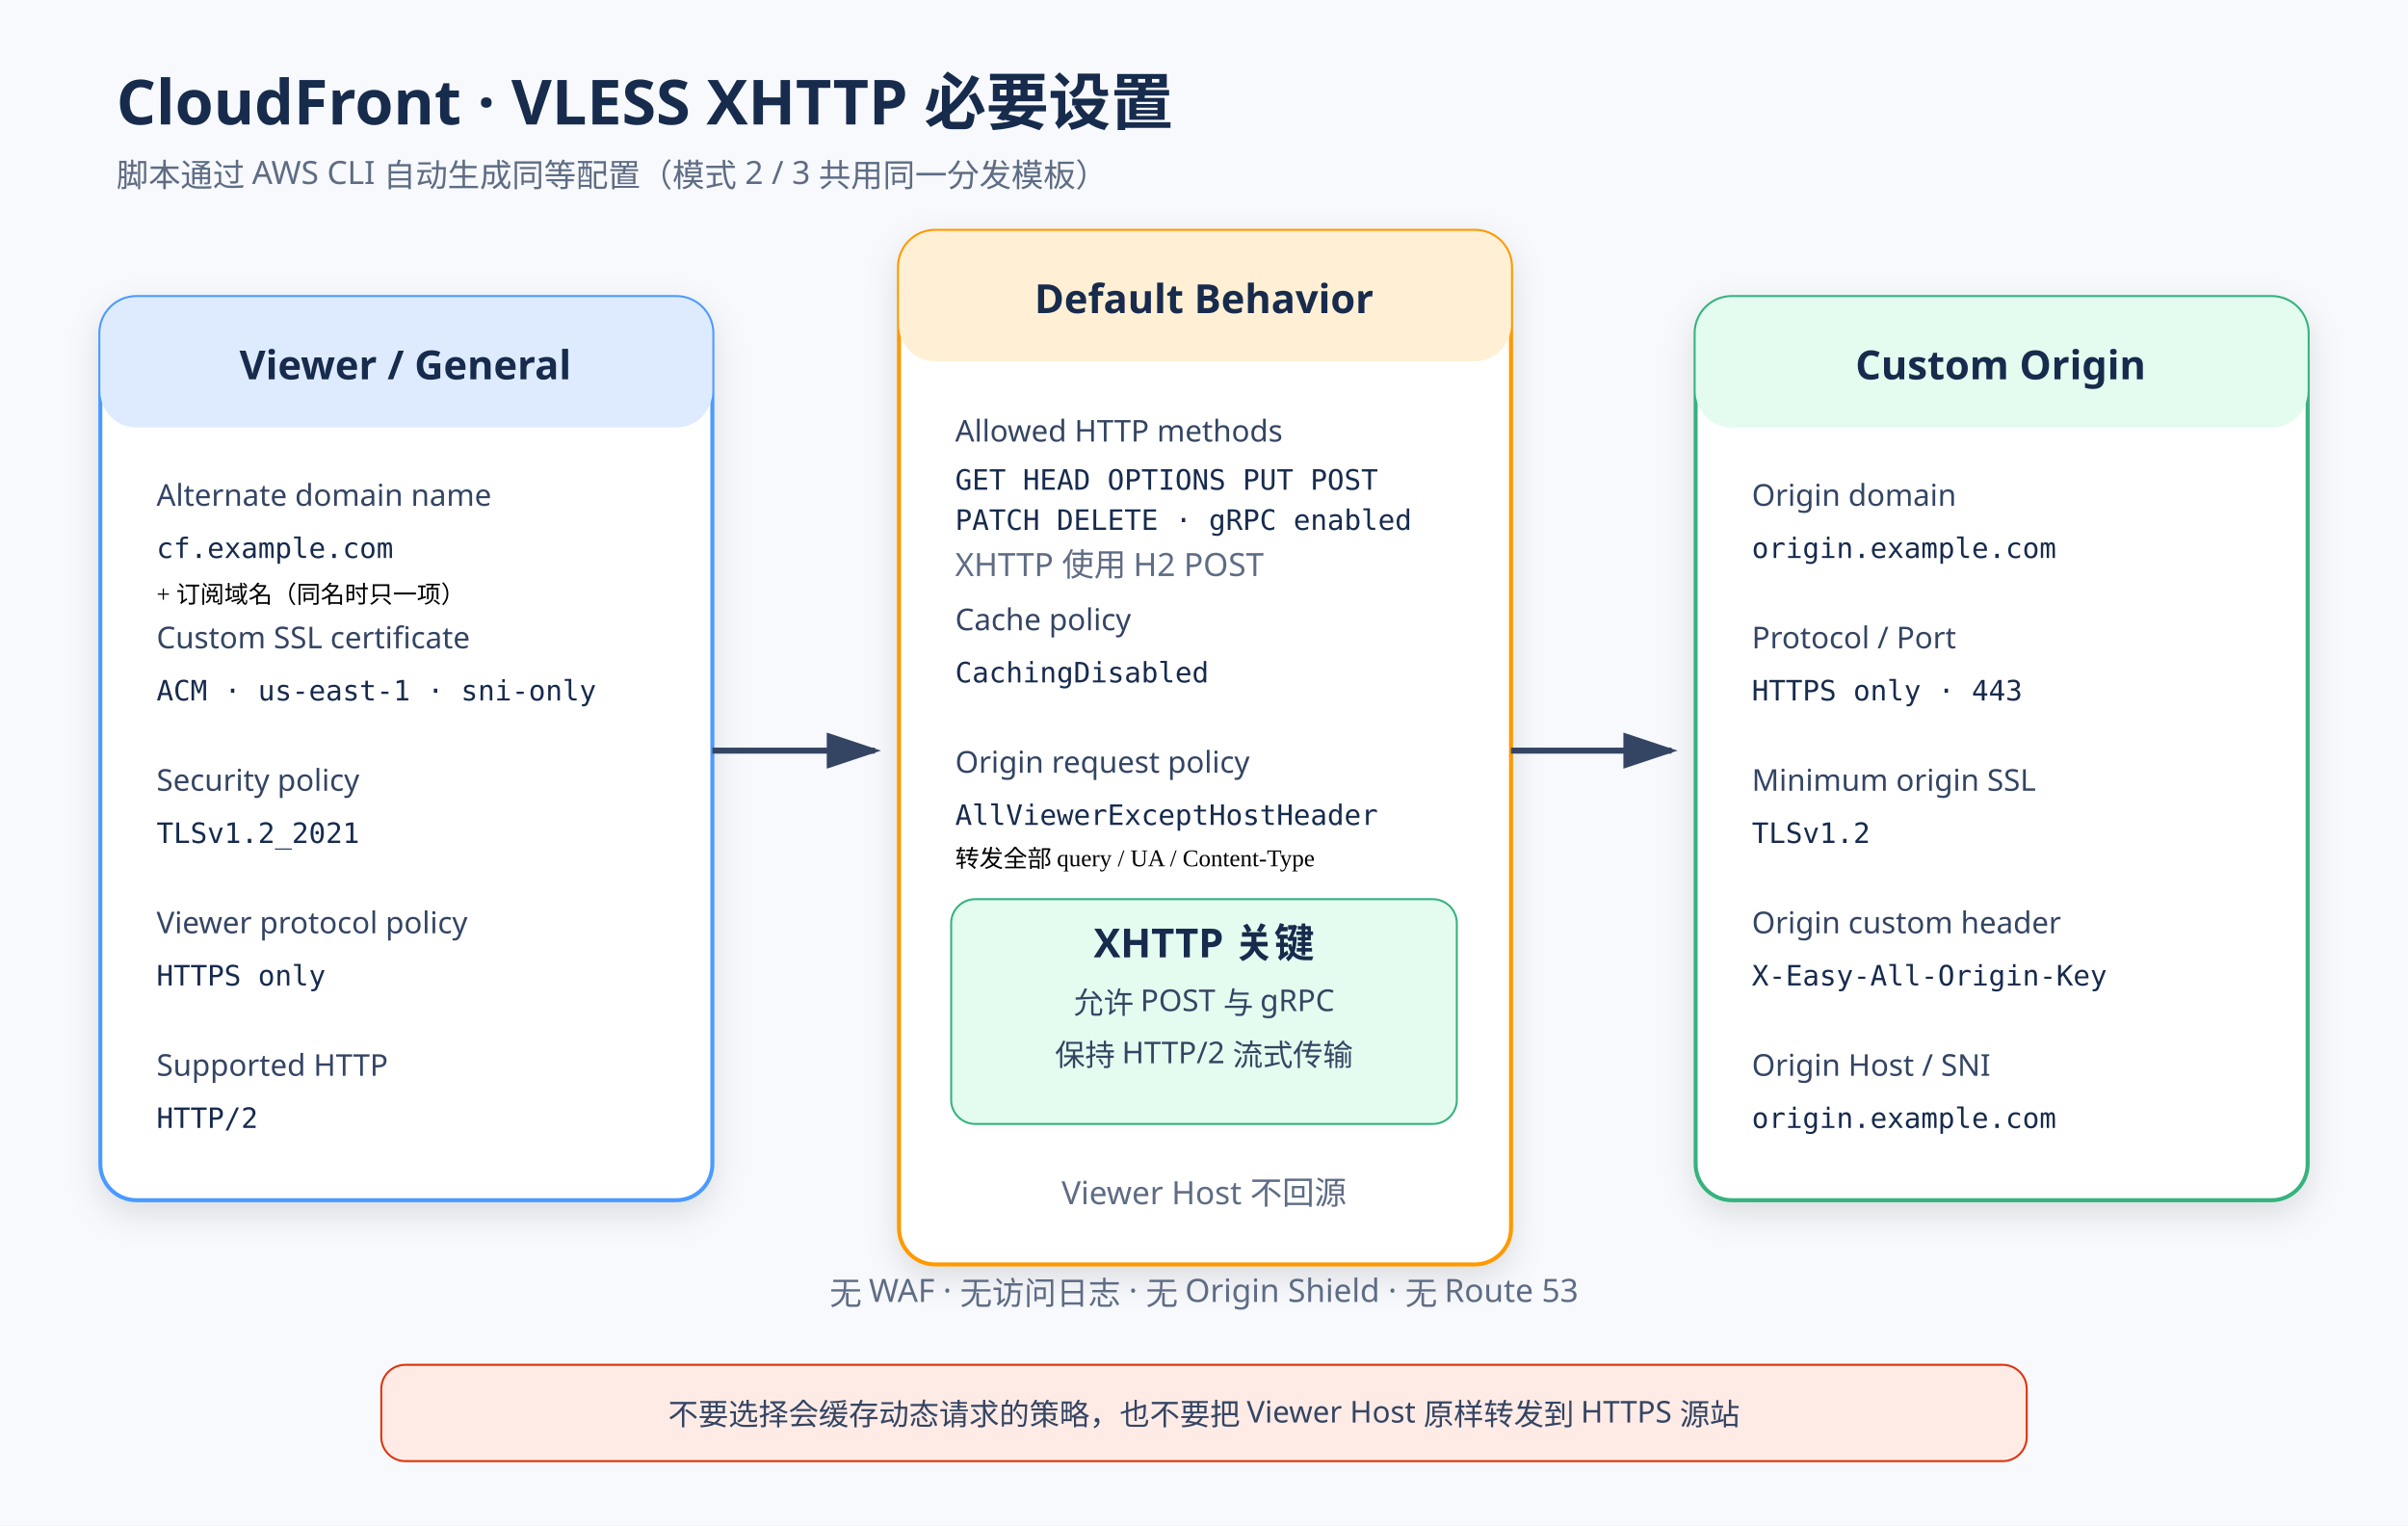
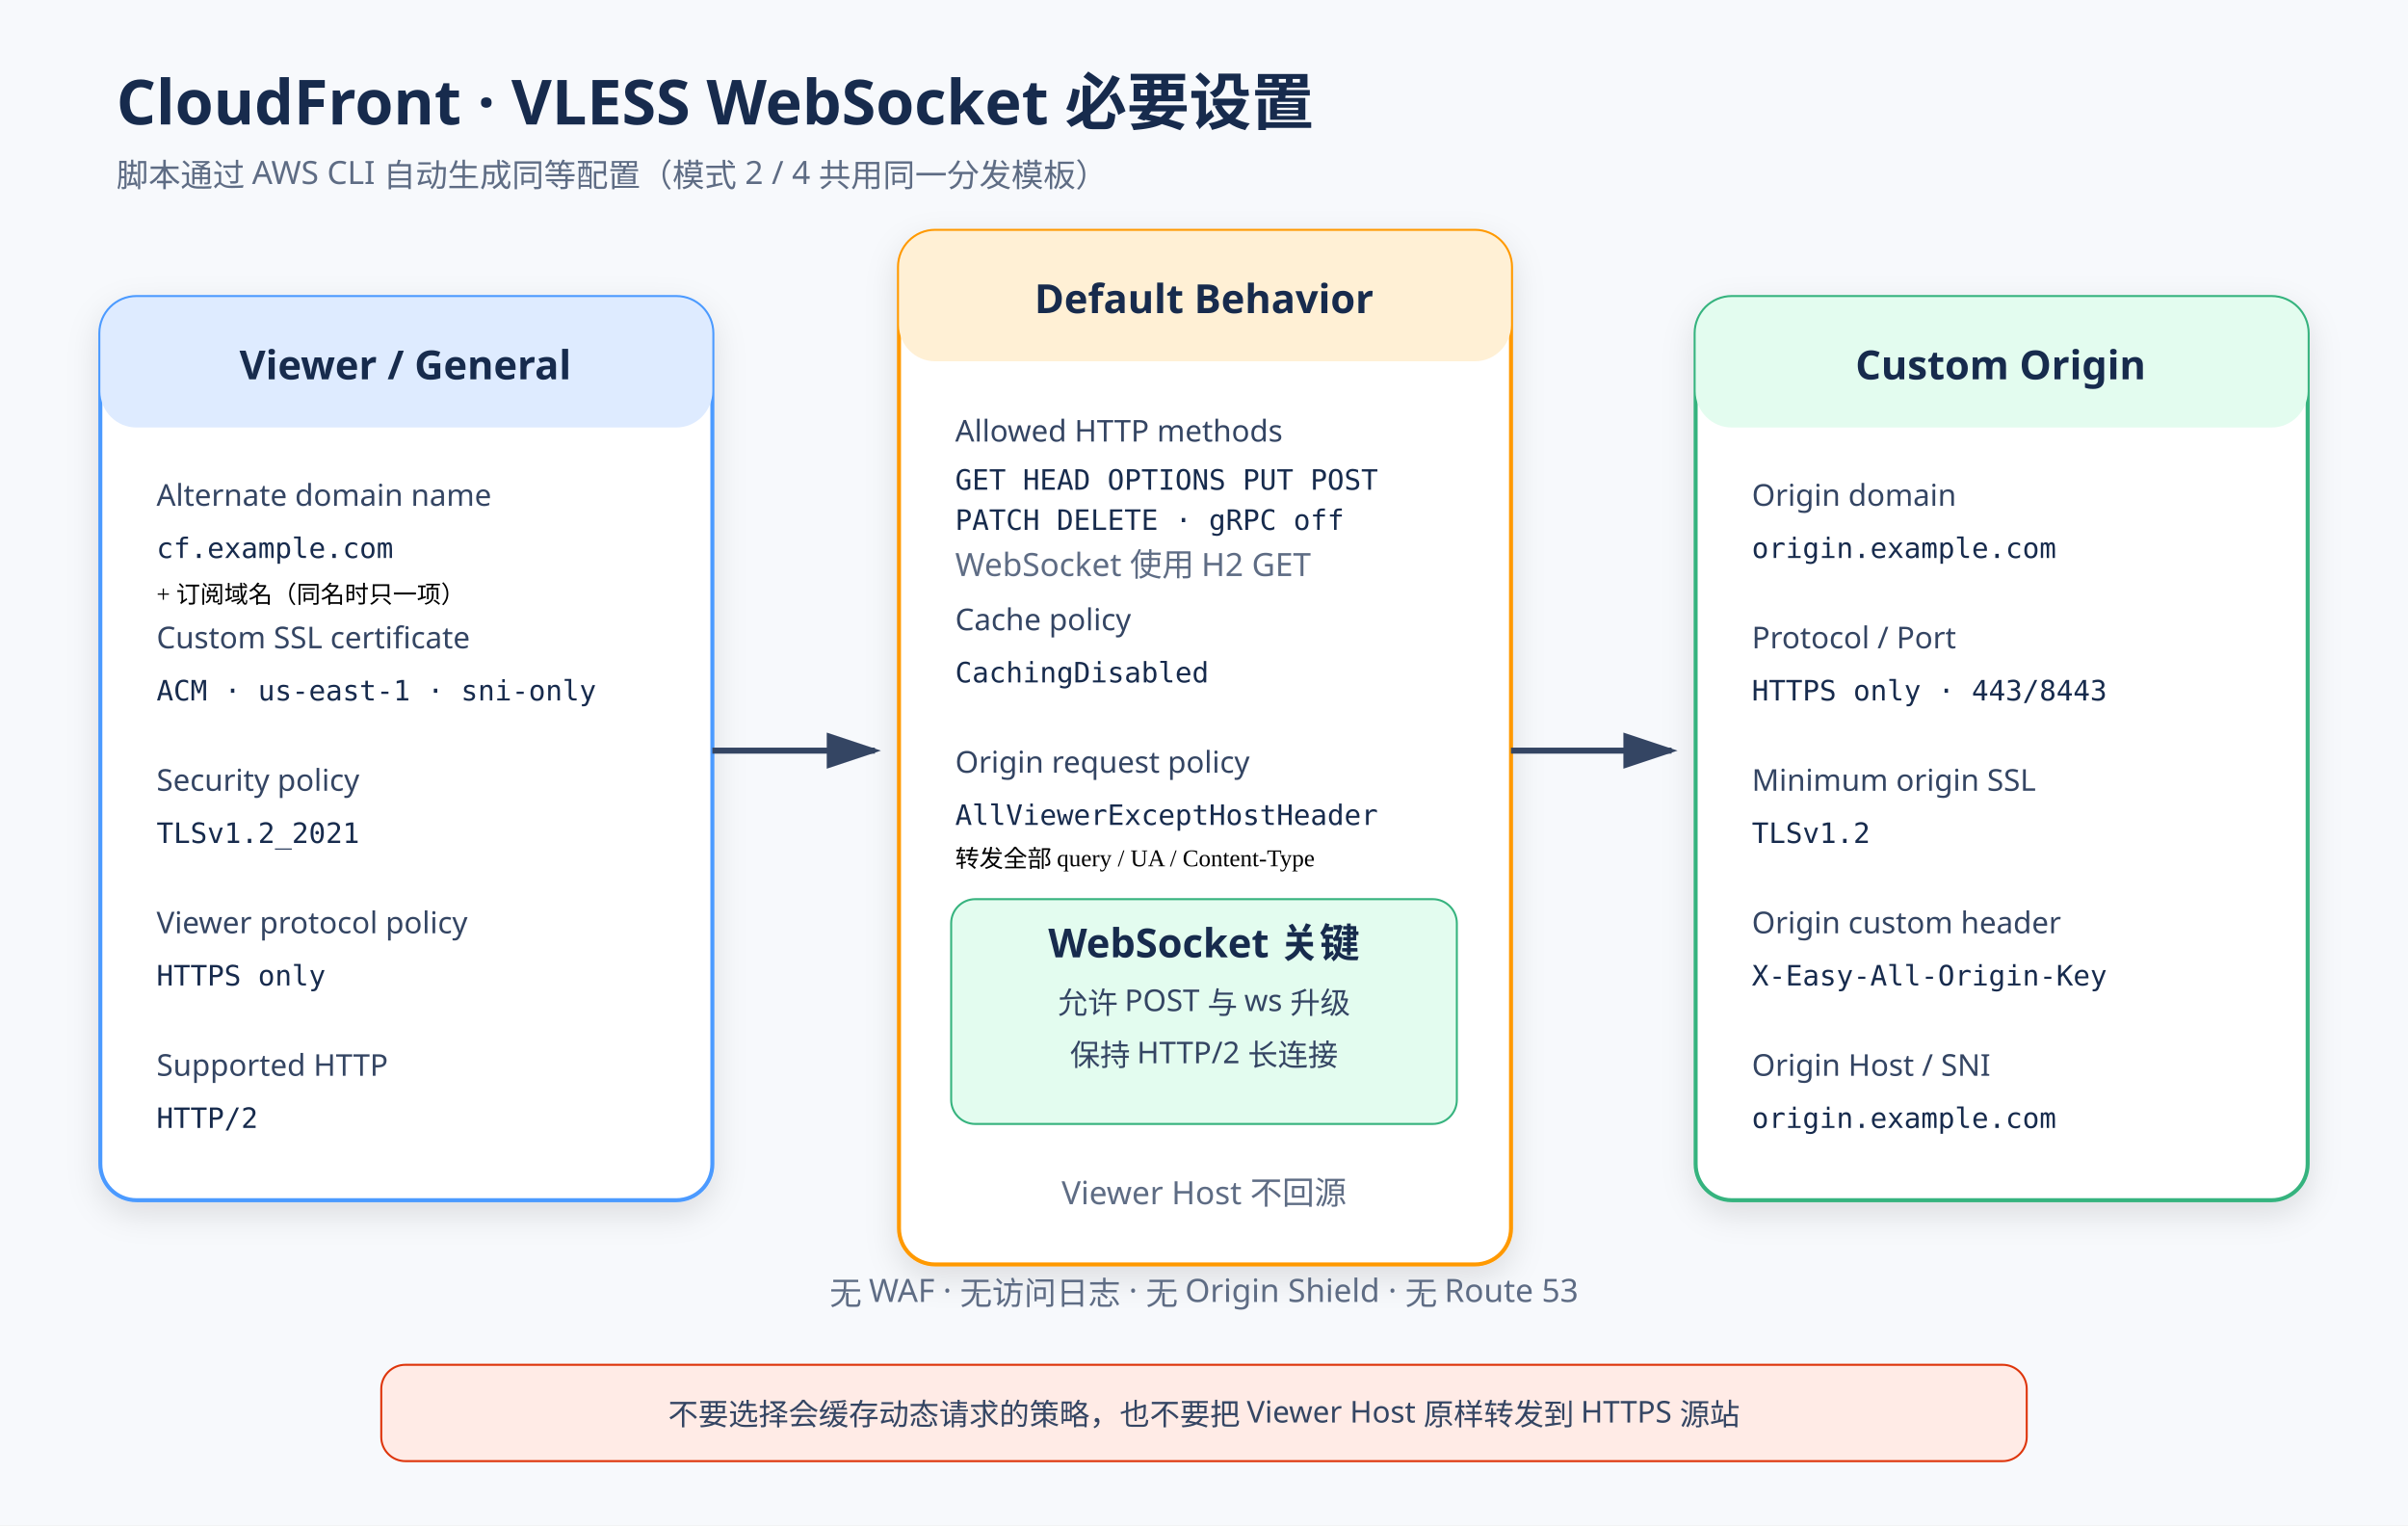
<svg xmlns="http://www.w3.org/2000/svg" width="1200" height="760" viewBox="0 0 1200 760" role="img" aria-labelledby="title desc">
  <defs>
    <filter id="s">
      <feDropShadow dx="0" dy="6" stdDeviation="8" flood-opacity=".11" />
    </filter>
    <marker id="a" markerWidth="10" markerHeight="10" refX="8" refY="3" orient="auto">
      <path d="M0 0v6l9-3z" fill="#344563" />
    </marker>
    <style>.ttl{font:700 31px system-ui,sans-serif;fill:#172b4d}.sub{font:16px system-ui,sans-serif;fill:#5e6c84}.h{font:700 20px system-ui,sans-serif;fill:#172b4d}.t{font:15px system-ui,sans-serif;fill:#344563}.mono{font:14px ui-monospace,SFMono-Regular,Menlo,monospace;fill:#172b4d}.box{filter:url(#s);stroke-width:2}.arrow{stroke:#344563;stroke-width:3;fill:none;marker-end:url(#a)}</style>
  </defs>
  <rect width="1200" height="760" fill="#f7f9fc" />
-   <text x="58" y="62" class="ttl">CloudFront · VLESS XHTTP 必要设置</text>
-   <text x="58" y="93" class="sub">脚本通过 AWS CLI 自动生成同等配置（模式 2 / 3 共用同一分发模板）</text>
+   <text x="58" y="62" class="ttl">CloudFront · VLESS WebSocket 必要设置</text>
+   <text x="58" y="93" class="sub">脚本通过 AWS CLI 自动生成同等配置（模式 2 / 4 共用同一分发模板）</text>
  <rect class="box" x="50" y="148" width="305" height="450" rx="18" fill="#fff" stroke="#4c9aff" />
  <rect x="50" y="148" width="305" height="65" rx="18" fill="#deebff" />
  <text x="202" y="189" class="h" text-anchor="middle">Viewer / General</text>
  <text x="78" y="252" class="t">Alternate domain name</text>
  <text x="78" y="278" class="mono">cf.example.com</text>
  <text x="78" y="300" class="small">+ 订阅域名（同名时只一项）</text>
  <text x="78" y="323" class="t">Custom SSL certificate</text>
  <text x="78" y="349" class="mono">ACM · us-east-1 · sni-only</text>
  <text x="78" y="394" class="t">Security policy</text>
  <text x="78" y="420" class="mono">TLSv1.2_2021</text>
  <text x="78" y="465" class="t">Viewer protocol policy</text>
  <text x="78" y="491" class="mono">HTTPS only</text>
  <text x="78" y="536" class="t">Supported HTTP</text>
  <text x="78" y="562" class="mono">HTTP/2</text>
  <rect class="box" x="448" y="115" width="305" height="515" rx="18" fill="#fff" stroke="#ff9900" />
  <rect x="448" y="115" width="305" height="65" rx="18" fill="#fff0d5" />
  <text x="600" y="156" class="h" text-anchor="middle">Default Behavior</text>
  <text x="476" y="220" class="t">Allowed HTTP methods</text>
  <text x="476" y="244" class="mono">GET HEAD OPTIONS PUT POST</text>
-   <text x="476" y="264" class="mono">PATCH DELETE · gRPC enabled</text>
-   <text x="476" y="287" class="sub">XHTTP 使用 H2 POST</text>
+   <text x="476" y="264" class="mono">PATCH DELETE · gRPC off</text>
+   <text x="476" y="287" class="sub">WebSocket 使用 H2 GET</text>
  <text x="476" y="314" class="t">Cache policy</text>
  <text x="476" y="340" class="mono">CachingDisabled</text>
  <text x="476" y="385" class="t">Origin request policy</text>
  <text x="476" y="411" class="mono">AllViewerExceptHostHeader</text>
  <text x="476" y="432" class="small">转发全部 query / UA / Content-Type</text>
  <rect x="474" y="448" width="252" height="112" rx="12" fill="#e3fcef" stroke="#36b37e" />
-   <text x="600" y="477" class="h" text-anchor="middle">XHTTP 关键</text>
-   <text x="600" y="505" class="t" text-anchor="middle">允许 POST 与 gRPC</text>
-   <text x="600" y="531" class="t" text-anchor="middle">保持 HTTP/2 流式传输</text>
+   <text x="600" y="477" class="h" text-anchor="middle">WebSocket 关键</text>
+   <text x="600" y="505" class="t" text-anchor="middle">允许 POST 与 ws 升级</text>
+   <text x="600" y="531" class="t" text-anchor="middle">保持 HTTP/2 长连接</text>
  <text x="600" y="600" class="sub" text-anchor="middle">Viewer Host 不回源</text>
  <text x="600" y="650" class="sub" text-anchor="middle">无 WAF · 无访问日志 · 无 Origin Shield · 无 Route 53</text>
  <rect class="box" x="845" y="148" width="305" height="450" rx="18" fill="#fff" stroke="#36b37e" />
  <rect x="845" y="148" width="305" height="65" rx="18" fill="#e3fcef" />
  <text x="997" y="189" class="h" text-anchor="middle">Custom Origin</text>
  <text x="873" y="252" class="t">Origin domain</text>
  <text x="873" y="278" class="mono">origin.example.com</text>
  <text x="873" y="323" class="t">Protocol / Port</text>
-   <text x="873" y="349" class="mono">HTTPS only · 443</text>
+   <text x="873" y="349" class="mono">HTTPS only · 443/8443</text>
  <text x="873" y="394" class="t">Minimum origin SSL</text>
  <text x="873" y="420" class="mono">TLSv1.2</text>
  <text x="873" y="465" class="t">Origin custom header</text>
  <text x="873" y="491" class="mono">X-Easy-All-Origin-Key</text>
  <text x="873" y="536" class="t">Origin Host / SNI</text>
  <text x="873" y="562" class="mono">origin.example.com</text>
  <path class="arrow" d="M355 374h81" />
  <path class="arrow" d="M753 374h80" />
  <rect x="190" y="680" width="820" height="48" rx="12" fill="#ffebe6" stroke="#de350b" />
  <text x="600" y="710" class="t" text-anchor="middle">不要选择会缓存动态请求的策略，也不要把 Viewer Host 原样转发到 HTTPS 源站</text>
</svg>
